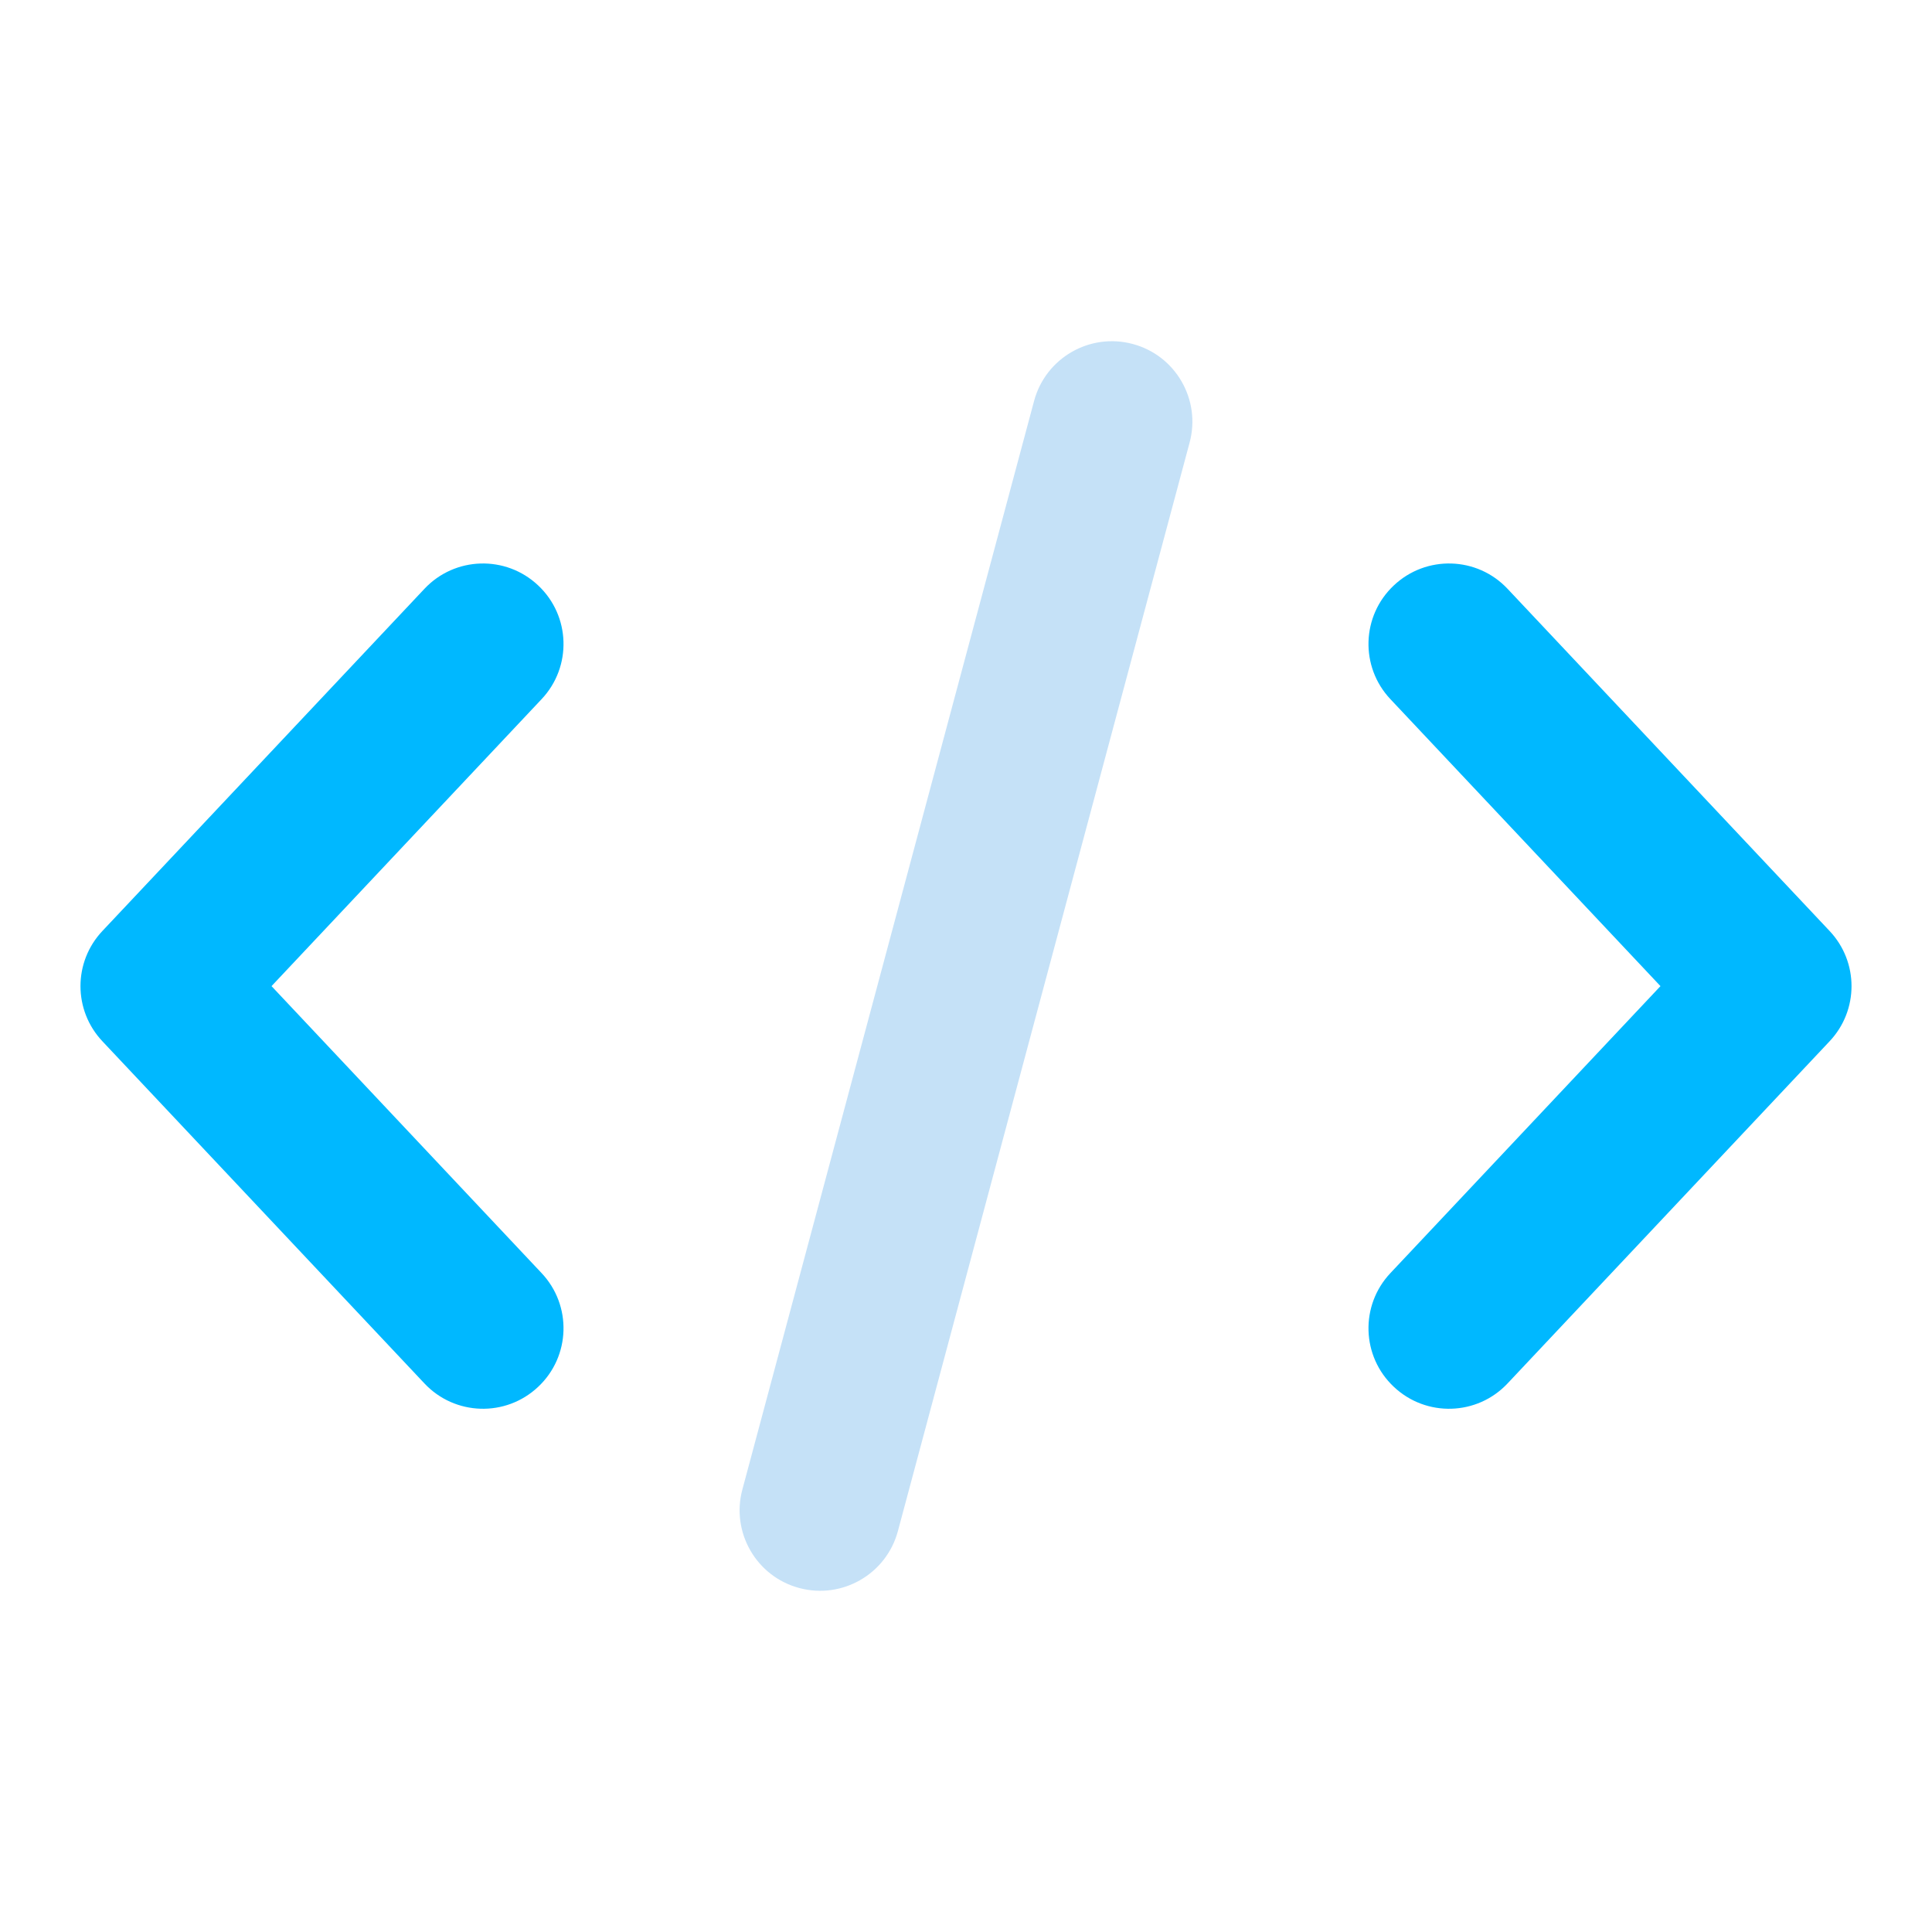
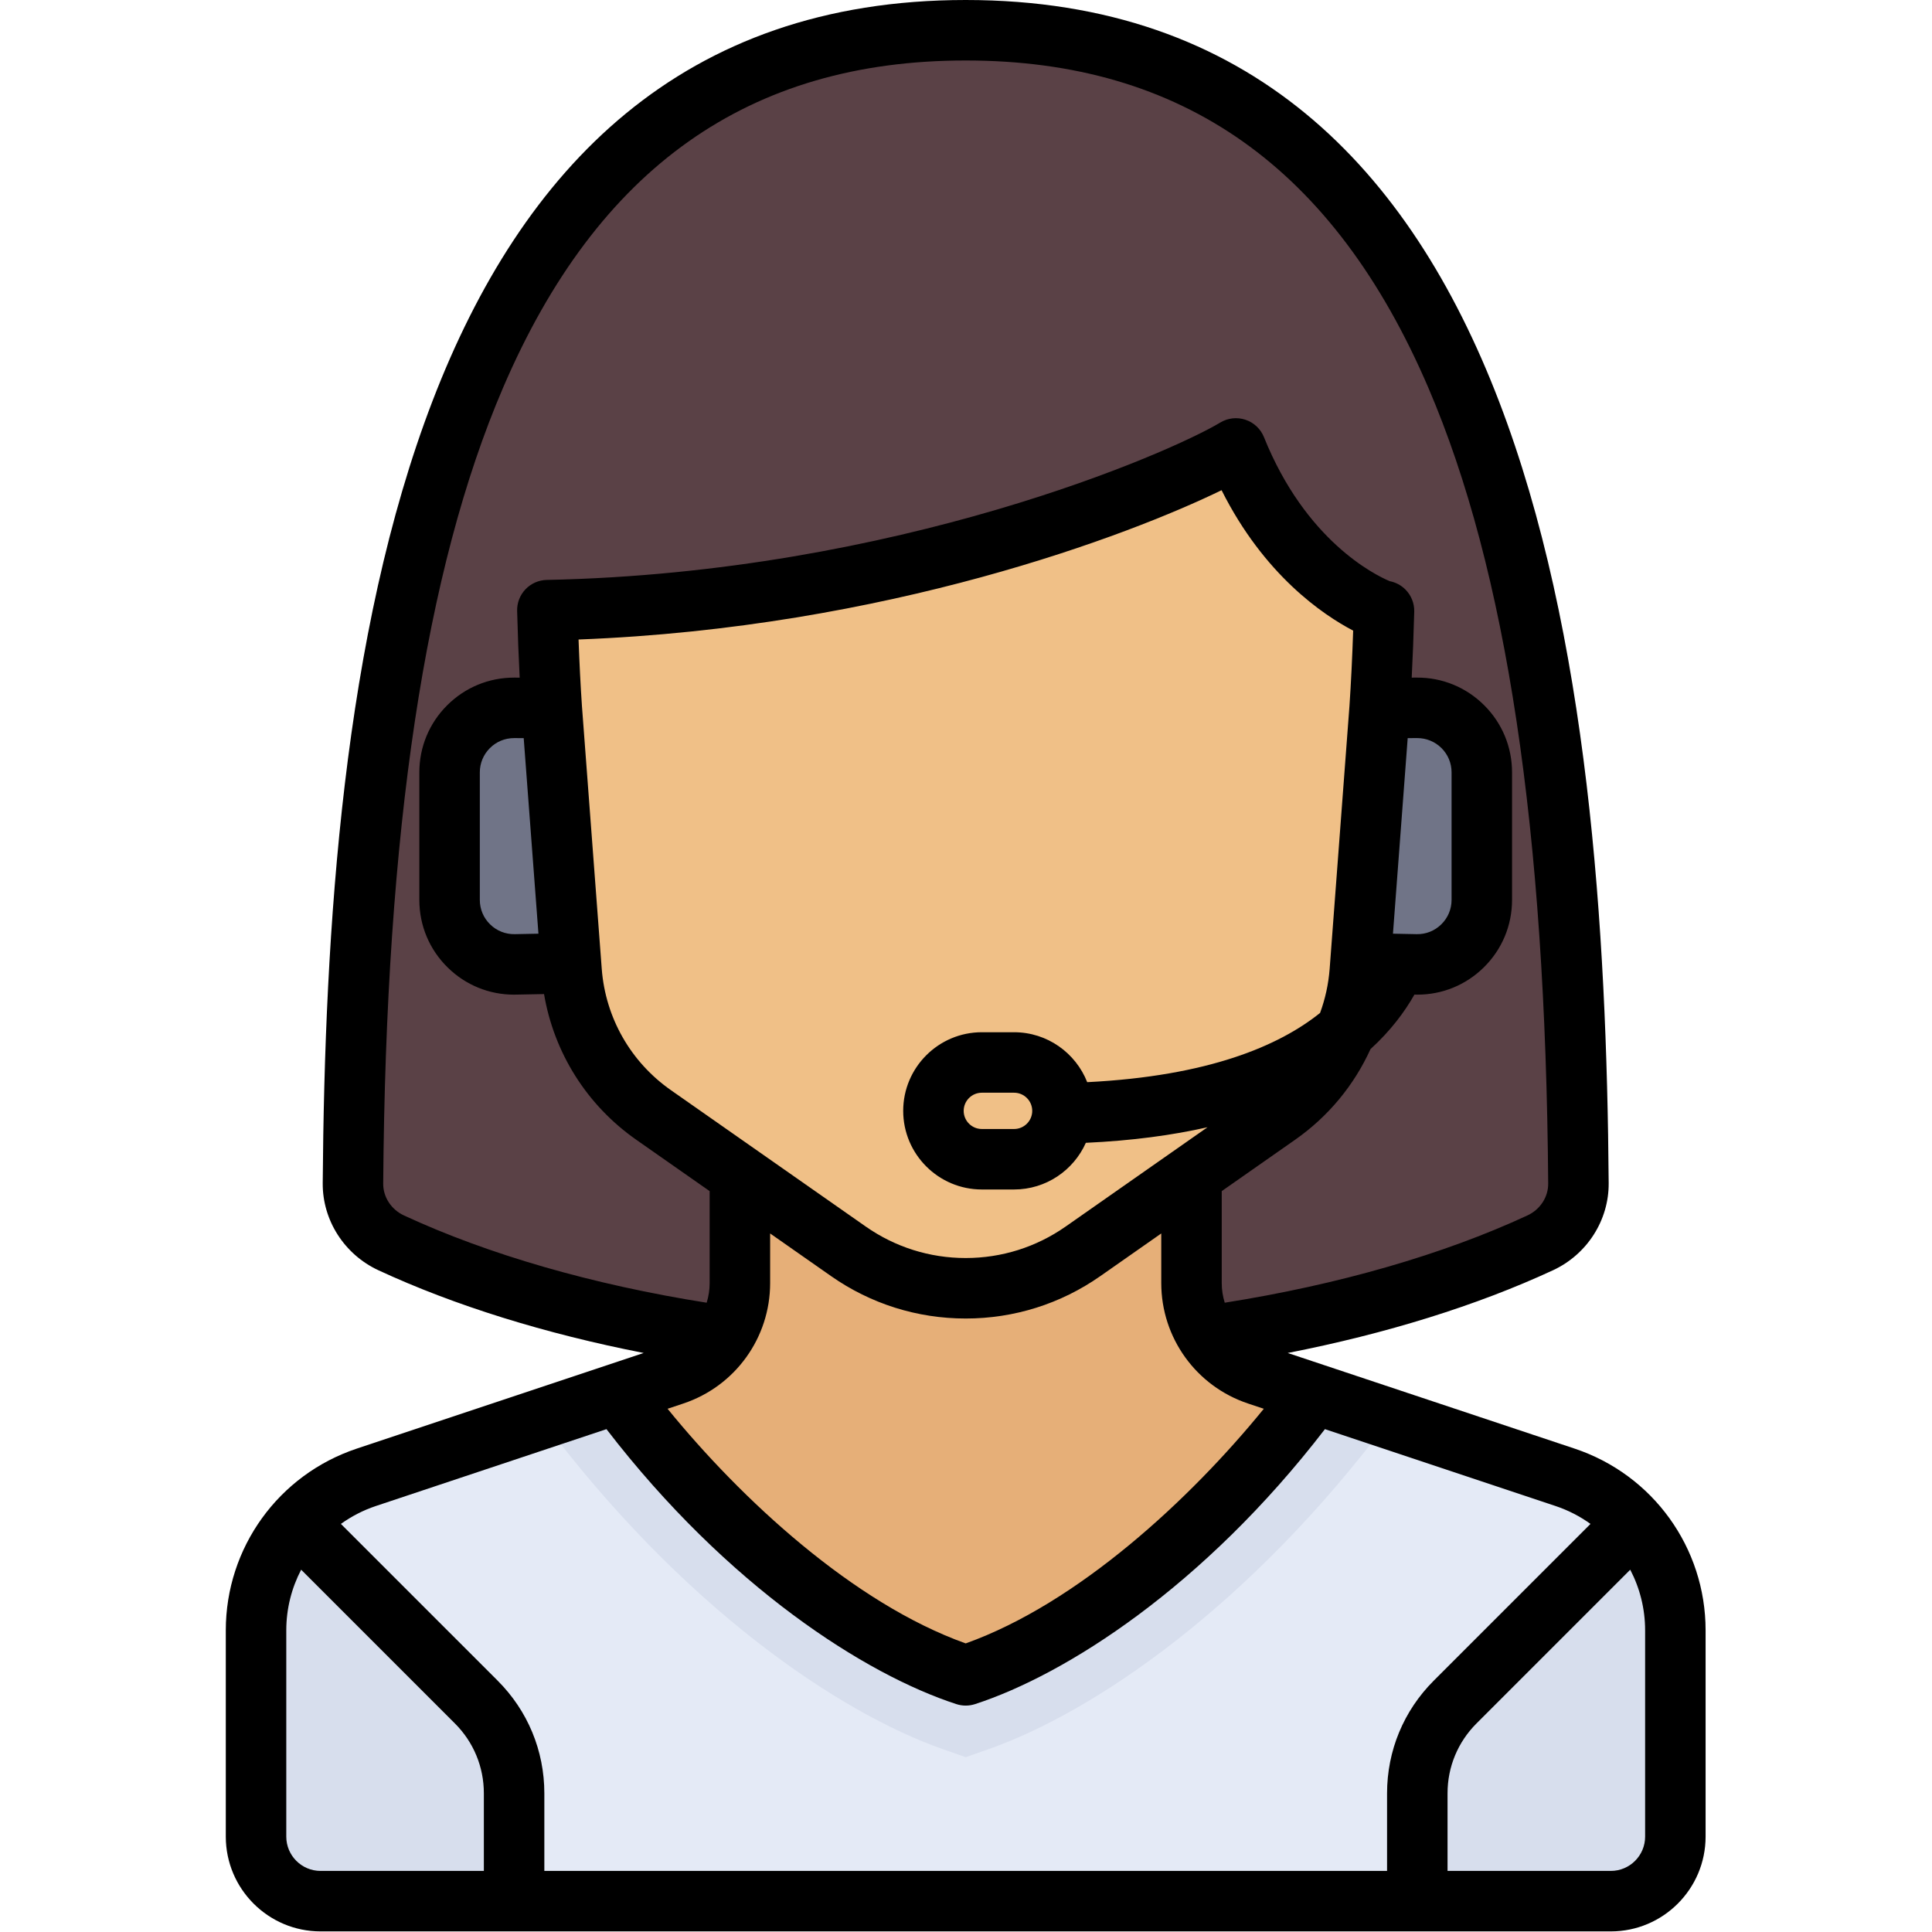
- <svg xmlns="http://www.w3.org/2000/svg" width="100%" height="100%" viewBox="0 0 24 24" version="1.1" xml:space="preserve" style="fill-rule:evenodd;clip-rule:evenodd;stroke-linejoin:round;stroke-miterlimit:1.414;">
+ <svg xmlns="http://www.w3.org/2000/svg" width="100%" height="100%" viewBox="0 0 2134 2134" version="1.1" xml:space="preserve" style="fill-rule:evenodd;clip-rule:evenodd;stroke-linejoin:round;stroke-miterlimit:1.414;">
+   <path d="M1743.47,1307.1c0.208,28.3 -16.546,53.783 -42.217,65.687c-161.537,74.929 -386.104,121.442 -634.583,121.442c-248.479,0 -473.046,-46.508 -634.588,-121.442c-25.671,-11.908 -42.425,-37.391 -42.216,-65.687c5.062,-680.125 129.479,-1273.69 676.804,-1273.69c547.325,0 671.741,593.567 676.8,1273.69Z" style="fill:#5a4146;fill-rule:nonzero;" />
+   <path d="M1316.08,1417.18l0,-172.366l-498.817,0l0,172.366c0,46.009 -29.437,86.859 -73.091,101.405l-339.546,113.183c-72.742,24.25 -121.809,92.325 -121.809,169.004l0,227.896c0,39.358 31.901,71.258 71.259,71.258l1425.19,0c39.358,0 71.258,-31.9 71.258,-71.258l0,-227.896c0,-76.679 -49.067,-144.758 -121.813,-169.004l-339.545,-113.183c-43.65,-14.55 -73.088,-55.396 -73.088,-101.405Z" style="fill:#e6af78;fill-rule:nonzero;" />
+   <path d="M1728.71,1631.77l-277.45,-92.484c-132.05,179.146 -286.179,279.255 -384.591,311.234c-98.409,-31.984 -252.538,-132.088 -384.592,-311.234l-277.45,92.484c-72.746,24.25 -121.812,92.325 -121.812,169.004l0,227.896c0,39.354 31.908,71.258 71.258,71.258l1425.19,0c39.354,0 71.258,-31.908 71.258,-71.258l0,-227.896c0,-76.675 -49.067,-144.75 -121.813,-169.004Z" style="fill:#e4eaf6;fill-rule:nonzero;" />
  <g>
-     <rect x="0" y="0" width="24" height="24" style="fill:none;" />
-     <path d="M17.272,8.685c-0.379,-0.402 -0.36,-1.035 0.043,-1.413c0.402,-0.379 1.035,-0.36 1.413,0.043l4,4.25c0.363,0.385 0.363,0.985 0,1.37l-4,4.25c-0.378,0.403 -1.011,0.422 -1.413,0.043c-0.403,-0.378 -0.422,-1.011 -0.043,-1.413l3.355,-3.565l-3.355,-3.565Zm-10.544,0l-3.355,3.565l3.355,3.565c0.379,0.402 0.36,1.035 -0.043,1.413c-0.402,0.379 -1.035,0.36 -1.413,-0.043l-4,-4.25c-0.363,-0.385 -0.363,-0.985 0,-1.37l4,-4.25c0.378,-0.403 1.011,-0.422 1.413,-0.043c0.403,0.378 0.422,1.011 0.043,1.413Z" style="fill:#00b8ff;fill-rule:nonzero;" />
-     <path d="M14.778,5.497c0.143,-0.533 -0.174,-1.082 -0.707,-1.224c-0.534,-0.143 -1.082,0.174 -1.225,0.707l-3.624,13.523c-0.143,0.533 0.174,1.082 0.707,1.224c0.534,0.143 1.082,-0.174 1.225,-0.707l3.624,-13.523Z" style="fill:#c5e1f7;" />
+     <path d="M526.104,1880.04l-197.65,-197.65c-28.496,31.92 -45.642,73.533 -45.642,118.387l0,227.896c0,39.358 31.9,71.258 71.259,71.258l213.779,0l0,-119.116c0,-37.796 -15.013,-74.046 -41.746,-100.775Z" style="fill:#d7deed;fill-rule:nonzero;" />
+     <path d="M1607.23,1880.04l197.65,-197.65c28.496,31.92 45.642,73.533 45.642,118.387l0,227.896c0,39.358 -31.9,71.258 -71.258,71.258l-213.78,0l0,-119.116c0,-37.796 15.013,-74.046 41.746,-100.775Z" style="fill:#d7deed;fill-rule:nonzero;" />
  </g>
+   <g>
+     <path d="M609.446,781.988l-41.375,-0.134c-39.442,-0.125 -71.488,31.817 -71.488,71.258l0,140.859c0,39.908 32.775,72.037 72.68,71.246l61.412,-1.225l-21.229,-282.005Z" style="fill:#707487;fill-rule:nonzero;" />
+     <path d="M1523.89,781.988l41.375,-0.134c39.441,-0.125 71.487,31.817 71.487,71.258l0,140.859c0,39.908 -32.775,72.037 -72.679,71.246l-61.413,-1.225l21.23,-282.005Z" style="fill:#707487;fill-rule:nonzero;" />
+   </g>
+   <path d="M603.479,460.958l0,153.625c0,63.834 2.45,127.646 7.346,191.288l20.533,266.908c4.909,63.8 38.134,122.046 90.555,158.738l215.158,150.612c37.967,26.579 83.196,40.838 129.542,40.838l0.108,0c46.346,0 91.575,-14.259 129.542,-40.838l215.158,-150.612c52.421,-36.696 85.65,-94.942 90.554,-158.742l20.533,-266.908c4.896,-63.642 7.346,-127.459 7.346,-191.288l0,-153.621l-926.375,0Z" style="fill:#f0c087;fill-rule:nonzero;" />
+   <path d="M567.85,425.329l0,249.408c422.125,0 743.454,-146.958 797.275,-179.429c57.842,143.796 162.058,179.429 162.058,179.429l38.304,0l0,-249.408l-997.637,0Z" style="fill:#5a4146;fill-rule:nonzero;" />
+   <path d="M1041.47,1932.06l25.2,8.85l25.2,-8.85c115.587,-40.62 288.45,-157.212 443.358,-364.779l-83.971,-27.991c-132.05,179.145 -286.179,279.254 -384.592,311.233c-98.408,-31.983 -252.537,-132.088 -384.591,-311.234l-83.971,27.992c154.917,207.563 327.779,324.154 443.367,364.779Z" style="fill:#d7deed;fill-rule:nonzero;" />
+   <path d="M1739.27,1600.08l-276.988,-92.325c-0.083,-0.029 -0.17,-0.058 -0.254,-0.083l-39.675,-13.225c108.834,-21.288 209.109,-52.458 292.959,-91.354c37.7,-17.492 61.866,-55.263 61.562,-96.242c-4.183,-561.012 -82.346,-1306.85 -710.208,-1306.85c-627.863,0 -706.025,745.838 -710.204,1306.85c-0.305,40.975 23.862,78.75 61.562,96.238c83.85,38.891 184.121,70.062 292.954,91.35l-39.704,13.237c-0.071,0.021 -0.137,0.046 -0.204,0.067l-277.004,92.333c-86.525,28.842 -144.659,109.5 -144.659,200.7l0,227.896c0,57.712 46.95,104.662 104.663,104.662l1425.19,0c57.712,0 104.662,-46.95 104.662,-104.662l0,-227.896c0,-91.2 -58.129,-171.858 -144.654,-200.696Zm-1160.81,-784.783l16.275,216.008l-26.129,0.521c-10.233,0.2 -19.933,-3.638 -27.258,-10.813c-7.321,-7.179 -11.358,-16.783 -11.358,-27.033l0,-140.858c0,-10.134 3.954,-19.654 11.129,-26.813c7.175,-7.158 16.596,-11.037 26.846,-11.046l10.495,0.034Zm64.317,-35.55c-1.537,-22.838 -2.771,-47.059 -3.737,-73.384c340.812,-13.033 608.854,-115.549 710.262,-164.908c46.996,93.684 111.892,137.592 145.342,155.104c-1.013,30.038 -2.35,57.388 -4.079,83.054l-21.896,290.605c-1.296,16.841 -4.896,33.17 -10.575,48.616c-45.2,36.284 -123.13,69.763 -257.213,76.475c-12.691,-32.241 -44.075,-55.154 -80.771,-55.154l-35.629,0c-47.887,0 -86.846,38.963 -86.846,86.846c0,47.887 38.963,86.846 86.846,86.846l35.629,0c35.313,0 65.717,-21.217 79.275,-51.546c51.313,-2.342 95.792,-8.446 134.388,-17.204l-156.663,109.667c-32.521,22.762 -70.695,34.795 -110.491,34.795c-39.696,0 -77.863,-12.033 -110.392,-34.795l-215.158,-150.613c-44.4,-31.083 -72.25,-79.896 -76.4,-133.883l-21.892,-290.521Zm921.954,252.075l-26.129,-0.521l16.275,-216.008l10.487,-0.038c10.034,-0.029 19.667,3.892 26.846,11.046c7.175,7.154 11.129,16.675 11.129,26.813l0,140.858c0,10.258 -4.033,19.854 -11.358,27.033c-7.317,7.179 -16.933,11.05 -27.25,10.817Zm-424.575,195.179c0,11.05 -8.992,20.042 -20.042,20.042l-35.629,0c-11.05,0 -20.041,-8.992 -20.041,-20.042c0,-11.05 8.991,-20.042 20.041,-20.042l35.629,0c11.05,0 20.042,8.992 20.042,20.042Zm-289.492,190.183l0,-54.762l67.255,47.079c43.808,30.662 95.225,46.871 148.804,46.871c53.471,0 104.891,-16.208 148.696,-46.871l67.254,-47.083l0,54.766c0,60.484 38.55,113.967 95.929,133.092l17.354,5.787c-81.121,99.742 -205.158,214.846 -329.296,259.171c-124.133,-44.325 -248.175,-159.429 -329.295,-259.171l17.354,-5.787c57.391,-19.125 95.945,-72.612 95.945,-133.092Zm-427.395,-109.837c2.908,-390.688 46.2,-678.2 132.341,-878.971c104.396,-243.296 271.567,-361.571 511.059,-361.571c239.491,0 406.662,118.275 511.054,361.571c86.146,200.771 129.437,488.283 132.341,878.962c0.113,14.855 -8.866,28.646 -22.87,35.146c-93.305,43.275 -208.834,76.554 -334.413,96.429c-2.137,-6.912 -3.308,-14.212 -3.308,-21.729l0,-101.108c0,-0.138 -0.017,-0.271 -0.021,-0.408l81.121,-56.784c36.766,-25.733 65.175,-60.379 83.221,-100.091c22.454,-20.48 37.895,-41.413 48.5,-60.196c0,0 2.533,0.046 3.245,0.046c27.546,0 53.471,-10.58 73.205,-29.925c20.245,-19.846 31.396,-46.392 31.396,-74.742l0,-140.858c0,-28.017 -10.93,-54.346 -30.771,-74.125c-19.846,-19.784 -46.225,-30.7 -74.225,-30.538l-5.834,0.017c1.167,-22.713 2.088,-46.792 2.792,-72.834c0.246,-9.008 -3.167,-17.737 -9.454,-24.2c-4.808,-4.937 -10.988,-8.233 -17.658,-9.508c-16.8,-7.112 -92.892,-44.746 -138.884,-159.083c-3.654,-9.088 -11.108,-16.109 -20.396,-19.213c-9.291,-3.104 -19.466,-1.979 -27.85,3.079c-54.033,32.596 -356.246,165.988 -743.946,173.846c-8.895,0.184 -17.35,3.9 -23.487,10.338c-6.142,6.437 -9.463,15.058 -9.225,23.954c0.704,26.35 1.633,50.662 2.808,73.625l-5.833,-0.017l-0.342,0c-27.891,0 -54.116,10.842 -73.883,30.538c-19.846,19.779 -30.771,46.104 -30.771,74.125l0,140.858c0,28.354 11.146,54.896 31.396,74.742c19.733,19.346 45.654,29.925 73.204,29.925c0.717,0 33.142,-0.642 33.142,-0.642c11.029,64.921 47.266,122.692 101.829,160.888l81.121,56.783c0,0.138 -0.021,0.271 -0.021,0.408l0,101.109c0,7.516 -1.171,14.816 -3.308,21.729c-125.58,-19.871 -241.109,-53.15 -334.413,-96.429c-13.996,-6.504 -22.971,-20.296 -22.862,-35.146Zm-8.08,356.112l254.684,-84.895c134.333,174.616 286.55,271.254 386.471,303.725c3.354,1.091 6.841,1.633 10.325,1.633c3.483,0 6.97,-0.542 10.325,-1.633c99.925,-32.475 252.137,-129.113 386.47,-303.725l254.684,84.895c14.087,4.7 27.029,11.45 38.646,19.784l-173.184,173.179c-33.225,33.229 -51.525,77.404 -51.525,124.396l0,85.712l-930.829,0l0,-85.712c0,-46.992 -18.3,-91.167 -51.525,-124.396l-173.183,-173.179c11.612,-8.334 24.558,-15.088 38.641,-19.784Zm-98.975,365.213l0,-227.896c0,-23.921 5.888,-46.754 16.43,-66.962l169.841,169.841c20.609,20.613 31.959,48.013 31.959,77.159l0,85.716l-180.375,0c-20.871,0 -37.855,-16.983 -37.855,-37.858Zm1500.91,0c0,20.875 -16.984,37.858 -37.859,37.858l-180.375,0l0,-85.712c0,-29.146 11.35,-56.546 31.959,-77.159l169.841,-169.841c10.542,20.208 16.43,43.041 16.43,66.962l0,227.892l0.004,0Z" style="fill-rule:nonzero;" />
</svg>
